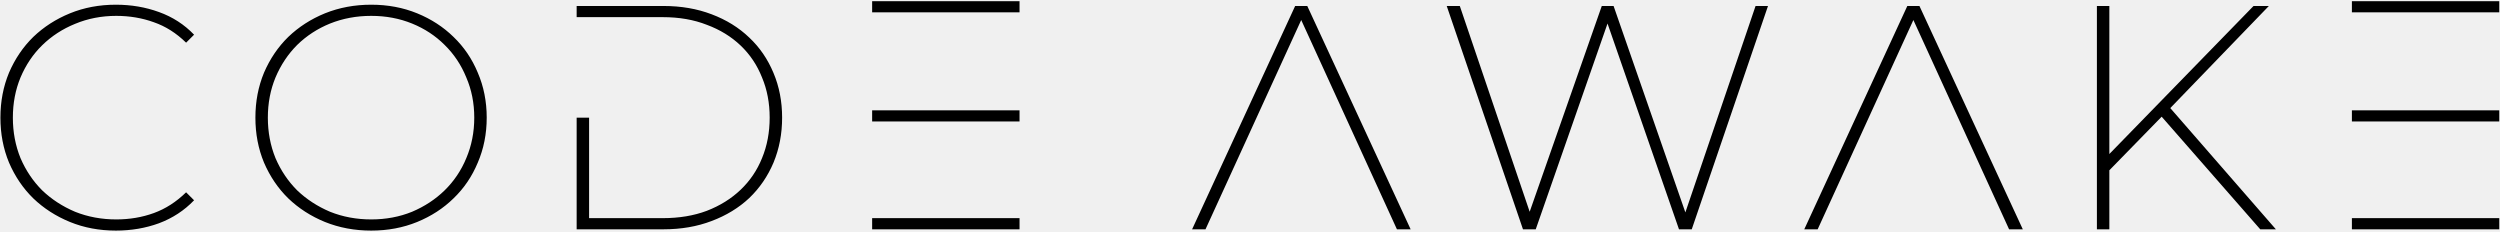
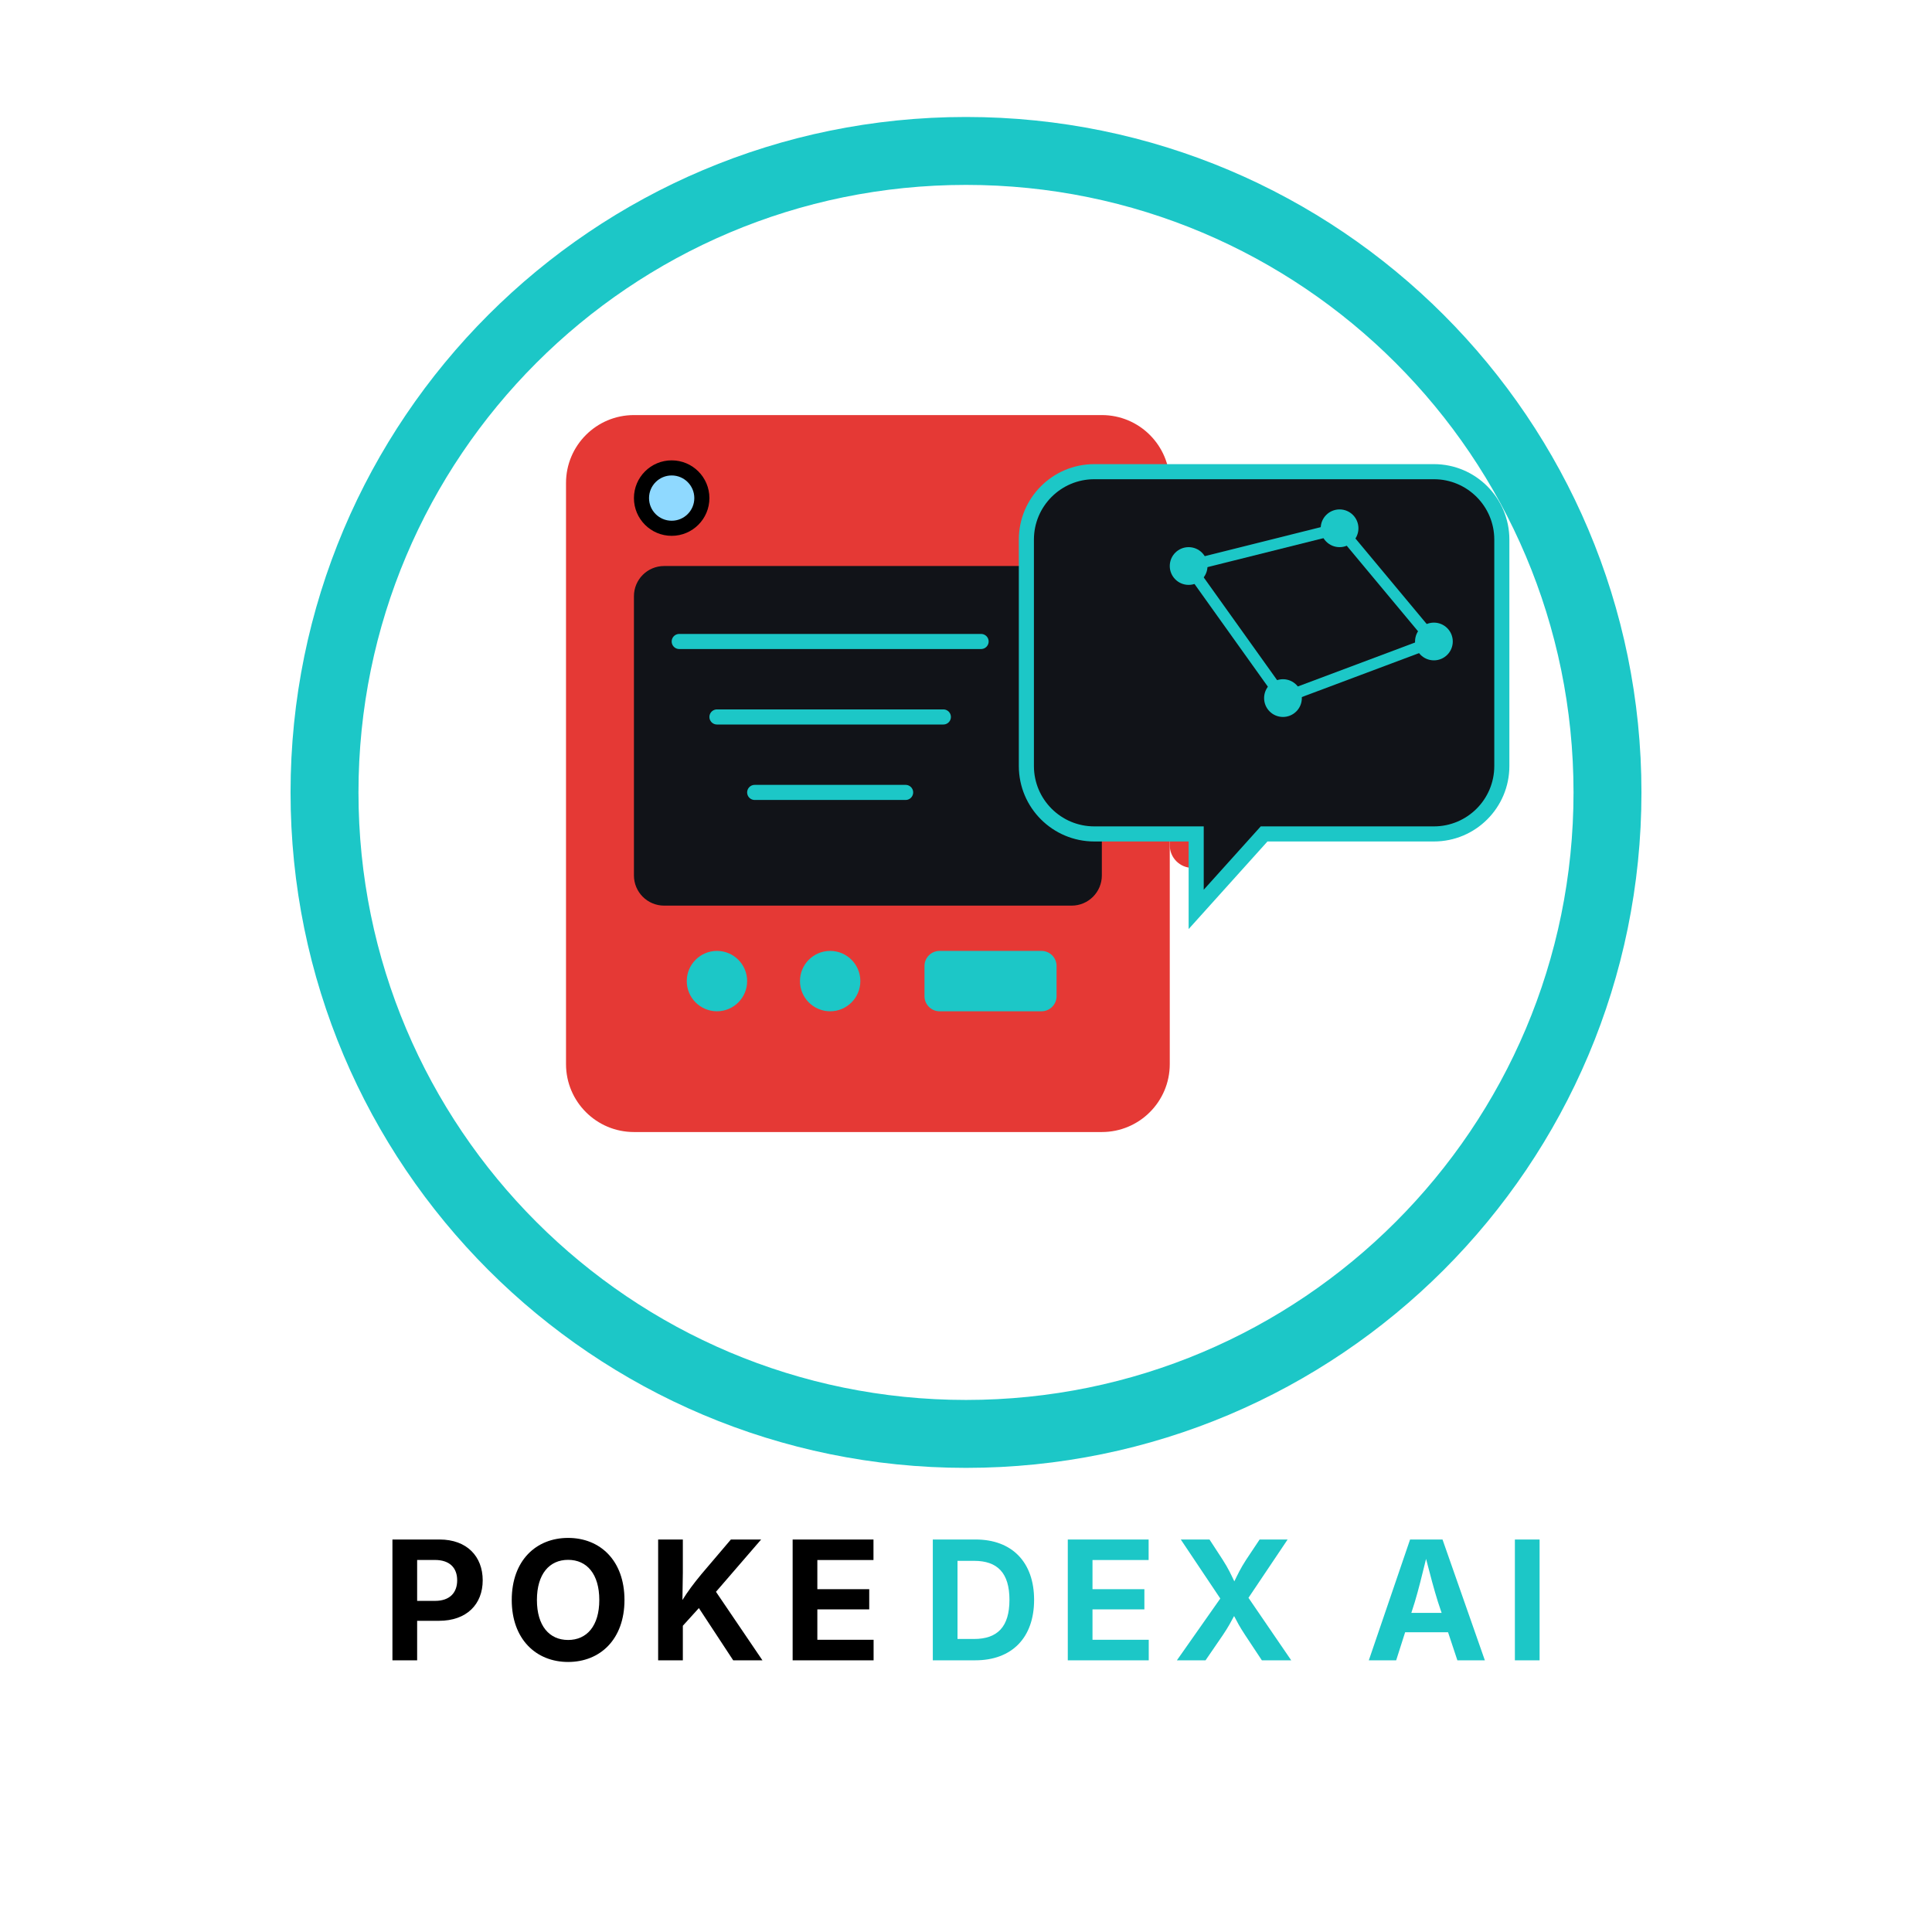
- <svg xmlns="http://www.w3.org/2000/svg" width="1003" height="93" viewBox="0 0 1003 93" fill="none">
-   <path d="M46.504 92.512C39.848 92.512 33.704 91.36 28.072 89.056C22.44 86.752 17.533 83.595 13.352 79.584C9.256 75.573 6.013 70.795 3.624 65.248C1.32 59.701 0.168 53.685 0.168 47.2C0.168 40.715 1.32 34.699 3.624 29.152C6.013 23.605 9.256 18.827 13.352 14.816C17.533 10.805 22.44 7.648 28.072 5.344C33.704 3.04 39.848 1.888 46.504 1.888C52.648 1.888 58.408 2.869 63.784 4.832C69.245 6.795 73.939 9.824 77.864 13.92L74.664 17.12C70.739 13.28 66.429 10.549 61.736 8.928C57.043 7.221 52.008 6.368 46.632 6.368C40.744 6.368 35.24 7.435 30.12 9.568C25.085 11.616 20.691 14.475 16.936 18.144C13.267 21.728 10.365 26.037 8.232 31.072C6.184 36.021 5.16 41.397 5.16 47.2C5.16 53.003 6.184 58.421 8.232 63.456C10.365 68.405 13.267 72.715 16.936 76.384C20.691 79.968 25.085 82.827 30.12 84.96C35.24 87.008 40.744 88.032 46.632 88.032C52.008 88.032 57.043 87.179 61.736 85.472C66.429 83.765 70.739 80.992 74.664 77.152L77.864 80.352C73.939 84.448 69.245 87.52 63.784 89.568C58.408 91.531 52.648 92.512 46.504 92.512ZM148.932 92.512C142.276 92.512 136.089 91.36 130.372 89.056C124.74 86.752 119.833 83.595 115.652 79.584C111.556 75.573 108.313 70.795 105.924 65.248C103.62 59.701 102.468 53.685 102.468 47.2C102.468 40.715 103.62 34.699 105.924 29.152C108.313 23.605 111.556 18.827 115.652 14.816C119.833 10.805 124.74 7.648 130.372 5.344C136.089 3.04 142.276 1.888 148.932 1.888C155.588 1.888 161.732 3.04 167.364 5.344C172.996 7.648 177.86 10.805 181.956 14.816C186.137 18.827 189.38 23.605 191.684 29.152C194.073 34.699 195.268 40.715 195.268 47.2C195.268 53.685 194.073 59.701 191.684 65.248C189.38 70.795 186.137 75.573 181.956 79.584C177.86 83.595 172.996 86.752 167.364 89.056C161.732 91.36 155.588 92.512 148.932 92.512ZM148.932 88.032C154.82 88.032 160.281 87.008 165.316 84.96C170.351 82.827 174.703 79.968 178.372 76.384C182.127 72.715 185.028 68.405 187.076 63.456C189.209 58.421 190.276 53.003 190.276 47.2C190.276 41.397 189.209 36.021 187.076 31.072C185.028 26.037 182.127 21.685 178.372 18.016C174.703 14.347 170.351 11.488 165.316 9.44C160.281 7.392 154.82 6.368 148.932 6.368C143.044 6.368 137.54 7.392 132.42 9.44C127.385 11.488 122.991 14.347 119.236 18.016C115.567 21.685 112.665 26.037 110.532 31.072C108.484 36.021 107.46 41.397 107.46 47.2C107.46 53.003 108.484 58.421 110.532 63.456C112.665 68.405 115.567 72.715 119.236 76.384C122.991 79.968 127.385 82.827 132.42 84.96C137.54 87.008 143.044 88.032 148.932 88.032ZM236.345 47.2V87.52H265.913C272.484 87.52 278.372 86.539 283.577 84.576C288.868 82.528 293.39 79.712 297.145 76.128C300.9 72.544 303.758 68.32 305.721 63.456C307.769 58.507 308.793 53.088 308.793 47.2C308.793 41.312 307.769 35.936 305.721 31.072C303.758 26.123 300.9 21.856 297.145 18.272C293.39 14.688 288.868 11.915 283.577 9.952C278.372 7.904 272.484 6.88 265.913 6.88H231.353V2.4H266.169C273.252 2.4 279.694 3.509 285.497 5.728C291.385 7.947 296.42 11.061 300.601 15.072C304.782 18.997 308.025 23.733 310.329 29.28C312.633 34.741 313.785 40.715 313.785 47.2C313.785 53.685 312.633 59.701 310.329 65.248C308.025 70.709 304.782 75.445 300.601 79.456C296.42 83.381 291.385 86.453 285.497 88.672C279.694 90.891 273.252 92 266.169 92H231.353V47.2H236.345ZM349.903 44.256H409.039V48.736H349.903V44.256ZM349.903 0.48H409.039V4.96H349.903V0.48ZM349.903 92H409.039V87.52H349.903V92ZM483.647 92H478.271L519.615 2.4H524.479L565.951 92H560.447L522.047 8.032L483.647 92ZM616.138 92H611.018L580.426 2.4H585.674L613.706 84.96L642.634 2.4H647.37L676.17 85.216L704.33 2.4H709.322L678.73 92H673.61L644.938 9.44L616.138 92ZM729.247 92H723.871L765.215 2.4H770.079L811.551 92H806.047L767.647 8.032L729.247 92ZM913.086 92H906.814L867.262 46.816L846.27 68.32V92H841.278V2.4H846.27V61.792L904.126 2.4H910.27L870.718 43.36L913.086 92ZM943.578 44.256H1002.71V48.736H943.578V44.256ZM943.578 0.48H1002.71V4.96H943.578V0.48ZM943.578 92H1002.71V87.52H943.578V92Z" fill="black" />
+ <svg xmlns="http://www.w3.org/2000/svg" width="512" height="512" viewBox="0 0 512 512">
+   <rect width="512" height="512" fill="#FFFFFF" />
+   <circle cx="256" cy="210" r="170" fill="none" stroke="#1CC7C7" stroke-width="18" />
+   <rect x="150" y="110" width="160" height="190" rx="18" ry="18" fill="#E53935" />
+   <circle cx="178" cy="132" r="10" fill="#000000" />
+   <circle cx="178" cy="132" r="6" fill="#8FD9FF" />
+   <rect x="310" y="150" width="18" height="80" rx="6" ry="6" fill="#E53935" />
+   <rect x="168" y="150" width="124" height="90" rx="8" ry="8" fill="#111318" />
+   <path d="M180 170 H260        M190 190 H250        M200 210 H240" stroke="#1CC7C7" stroke-width="4" stroke-linecap="round" />
+   <circle cx="190" cy="260" r="8" fill="#1CC7C7" />
+   <circle cx="220" cy="260" r="8" fill="#1CC7C7" />
+   <rect x="245" y="252" width="35" height="16" rx="4" ry="4" fill="#1CC7C7" />
+   <path d="M290 125        h 90        a 18 18 0 0 1 18 18        v 60        a 18 18 0 0 1 -18 18        h -45        l -18 20        v -20        h -27        a 18 18 0 0 1 -18 -18        v -60        a 18 18 0 0 1 18 -18        z" fill="#111318" stroke="#1CC7C7" stroke-width="4" />
+   <circle cx="315" cy="150" r="5" fill="#1CC7C7" />
+   <circle cx="355" cy="140" r="5" fill="#1CC7C7" />
+   <circle cx="380" cy="170" r="5" fill="#1CC7C7" />
+   <circle cx="340" cy="185" r="5" fill="#1CC7C7" />
+   <path d="M315 150 L355 140        M355 140 L380 170        M315 150 L340 185        M340 185 L380 170" stroke="#1CC7C7" stroke-width="3" stroke-linecap="round" />
+   <text x="50%" y="440" text-anchor="middle" font-family="system-ui, -apple-system, BlinkMacSystemFont, 'Segoe UI', sans-serif" font-size="44" font-weight="700" letter-spacing="4">
+     <tspan fill="#000000">POKE</tspan>
+     <tspan fill="#1CC7C7">DEX AI</tspan>
+   </text>
</svg>
